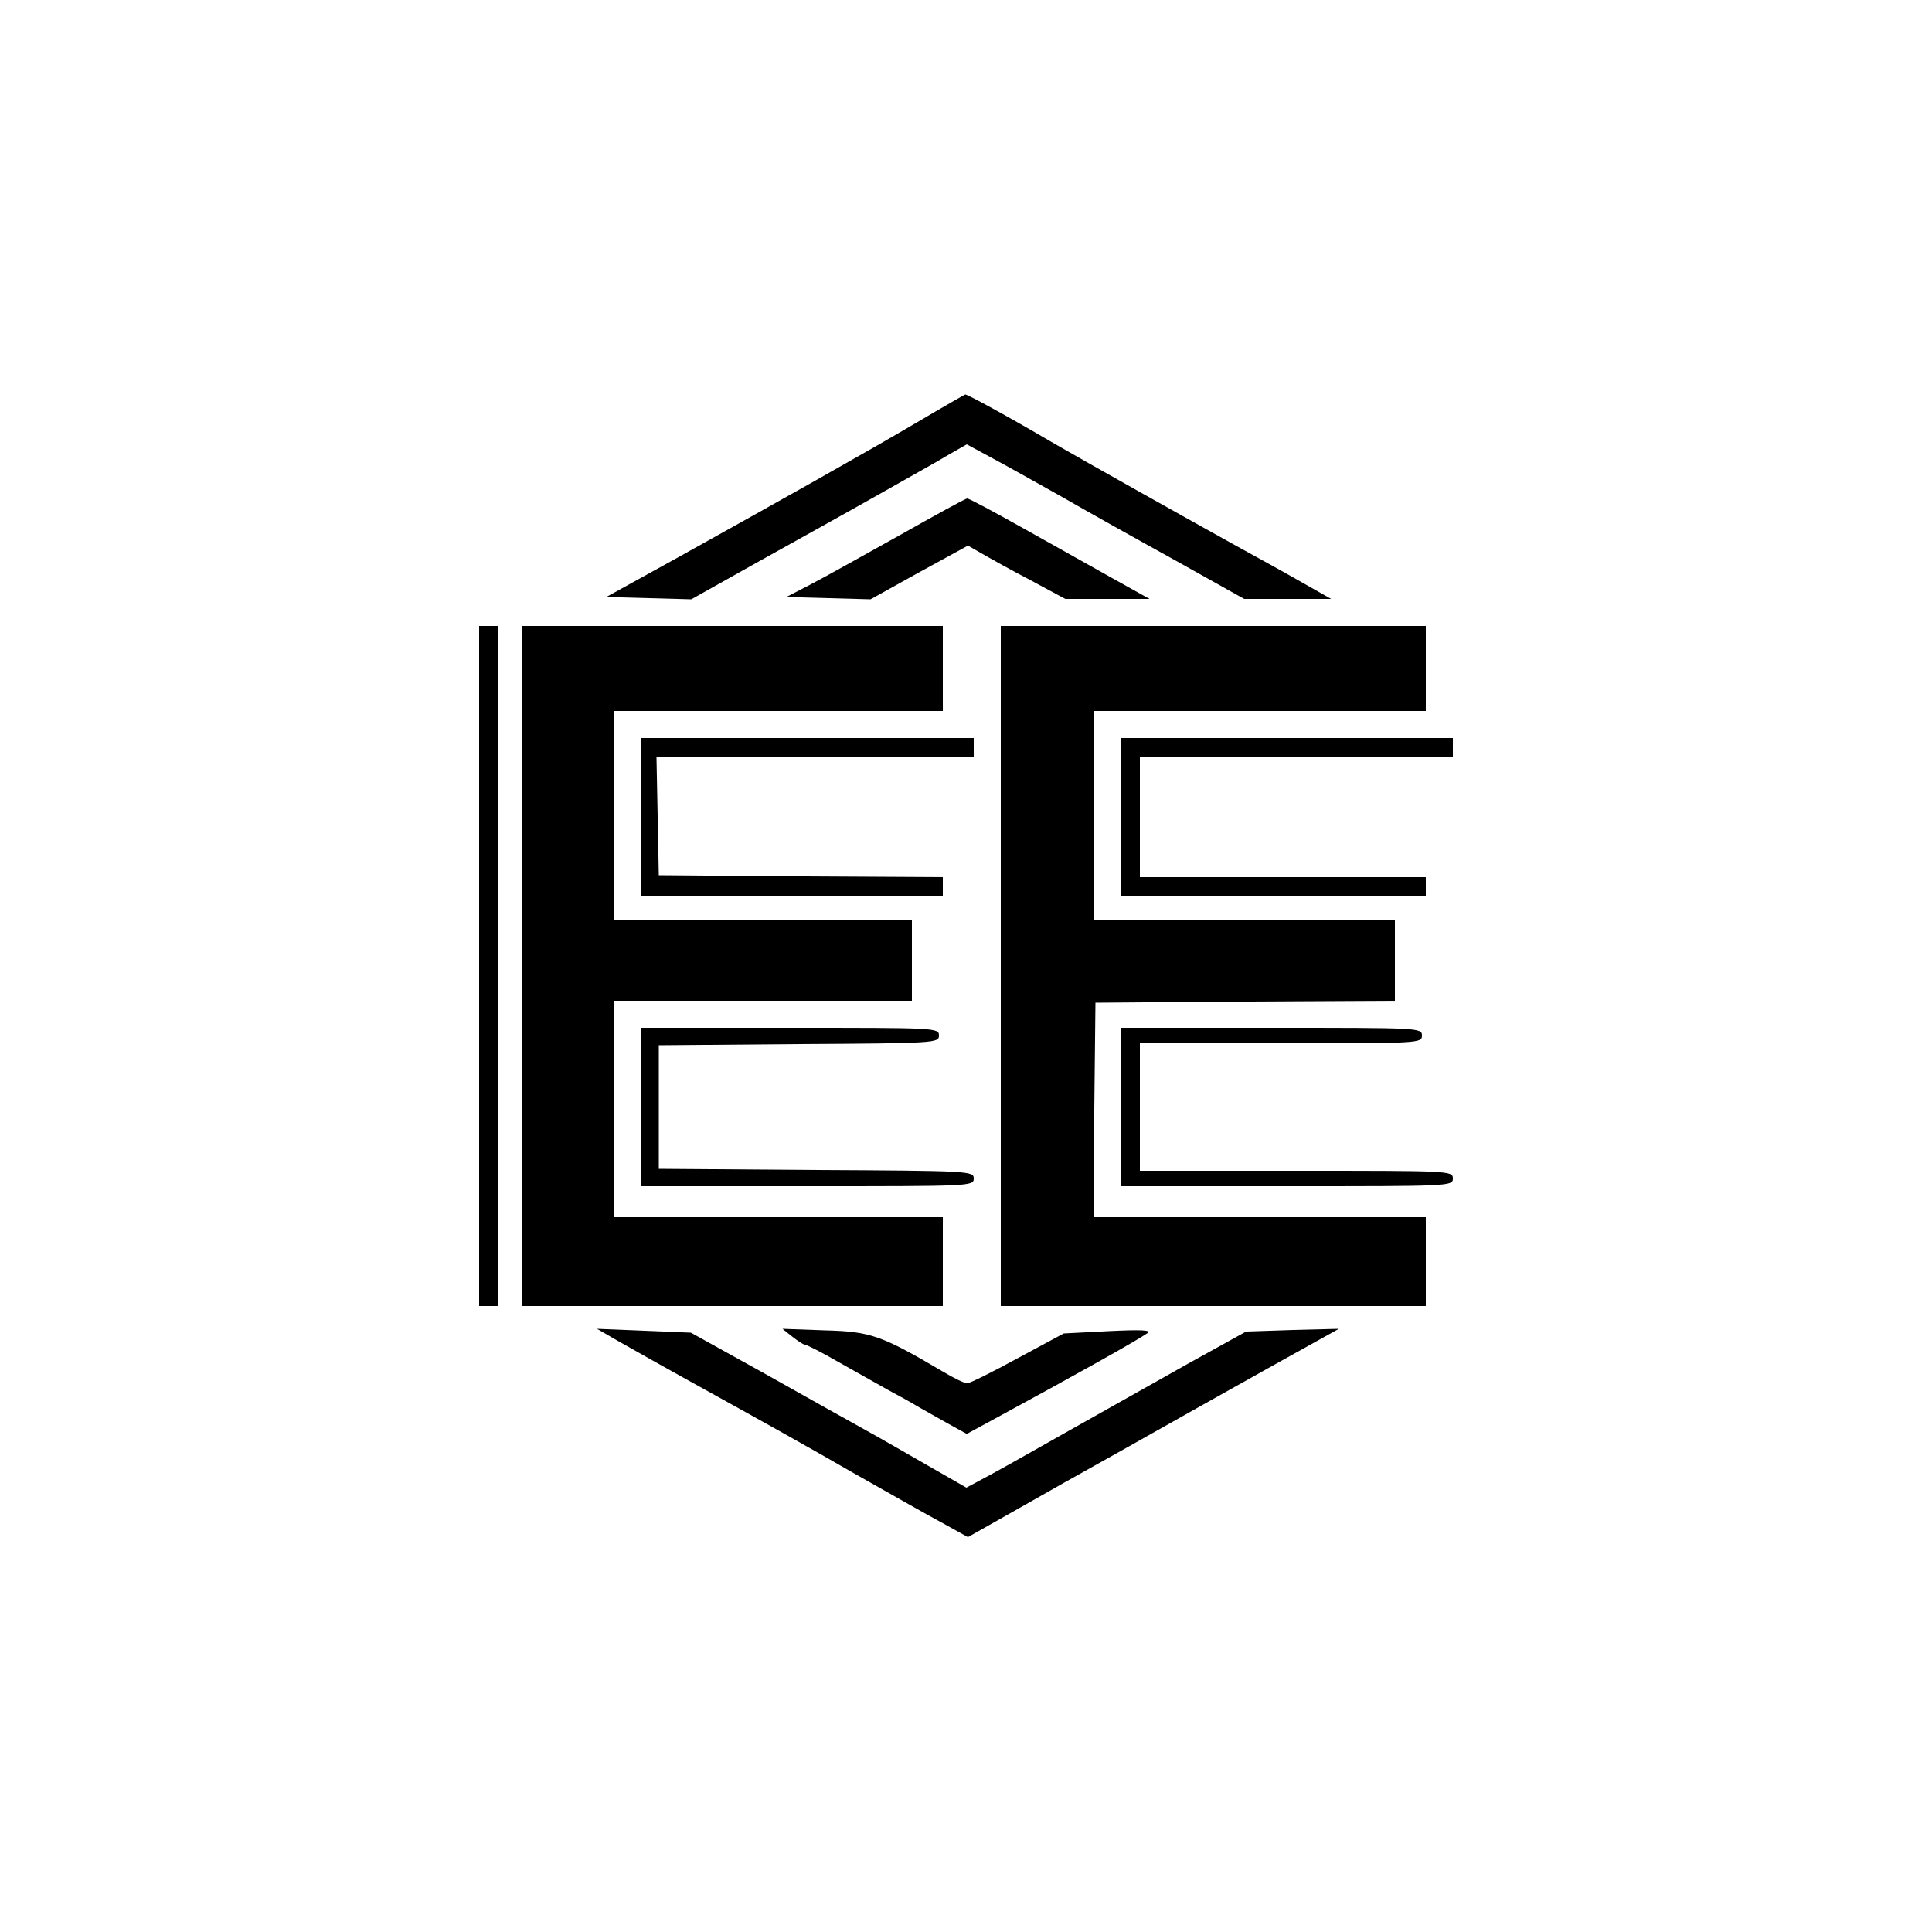
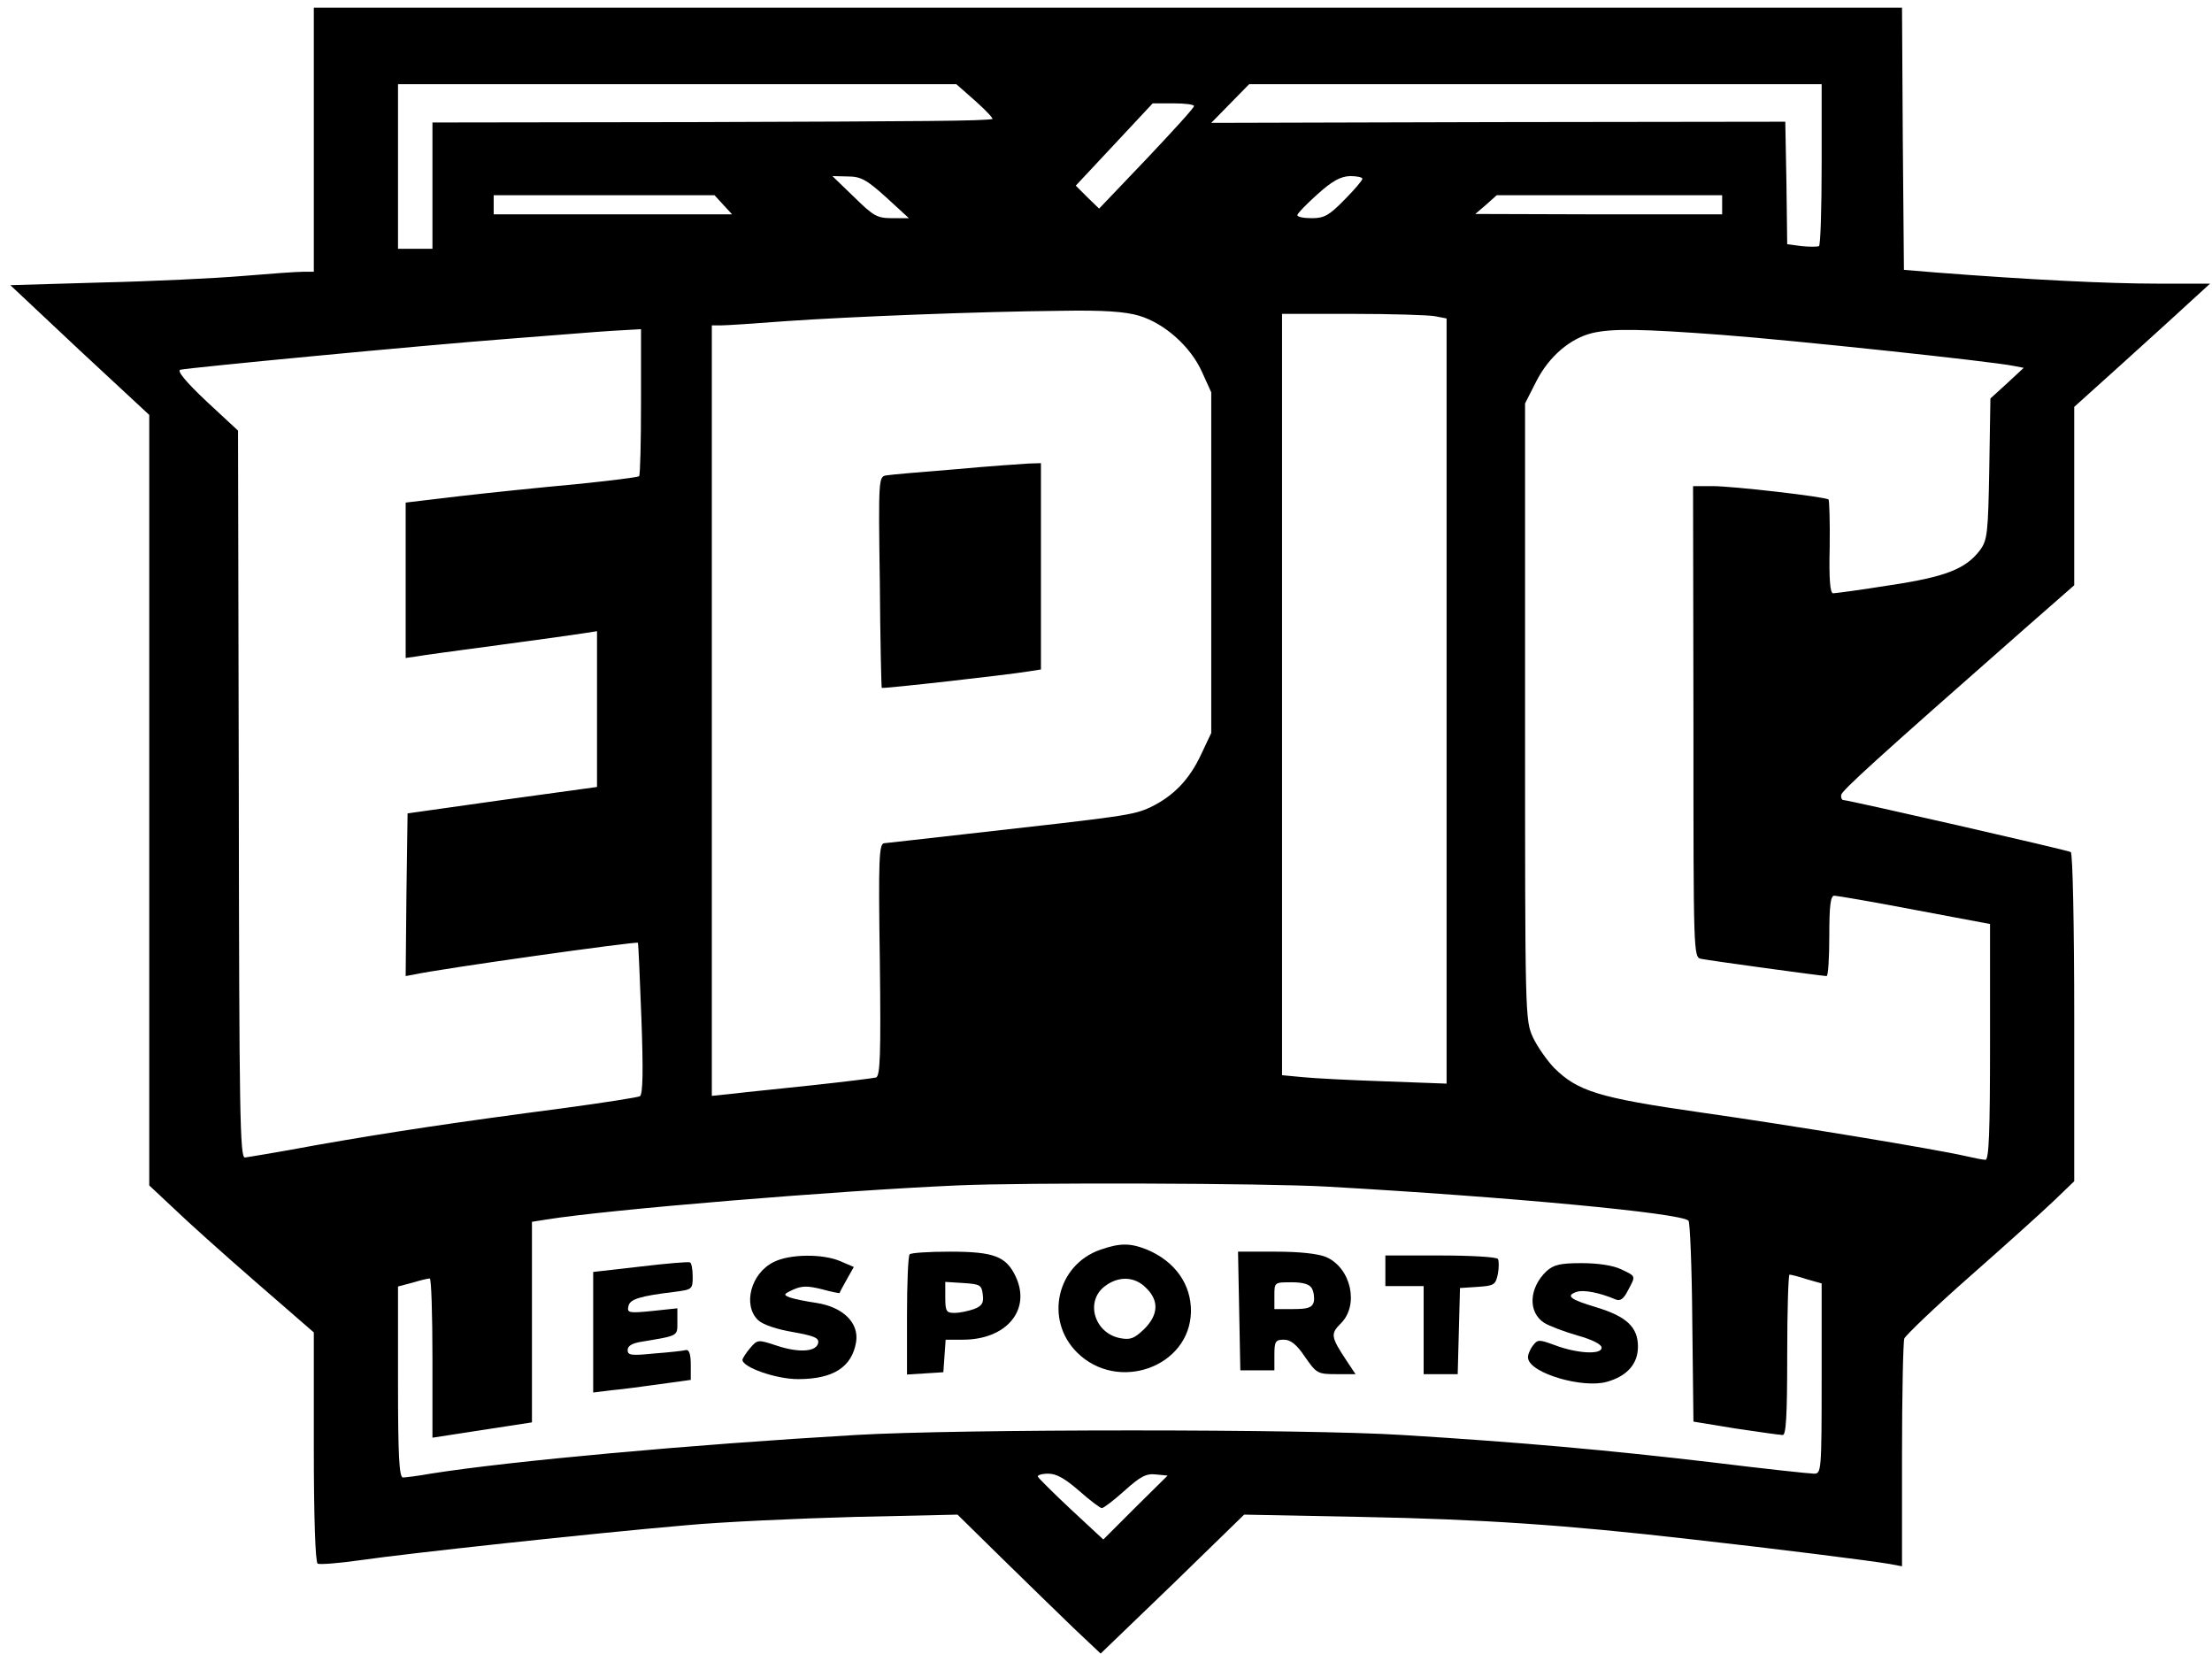
- <svg xmlns="http://www.w3.org/2000/svg" version="1.0" width="500pt" height="500pt" viewBox="0 0 500 500" preserveAspectRatio="xMidYMid meet">
-   <g transform="translate(0,500) scale(0.1,-0.1)" stroke="none">
-     <path d="M2375 3908 c-134 -79 -350 -200 -623 -352 l-183 -101 110 -3 110 -3 173 97 c95 53 234 130 308 172 74 42 157 88 183 104 l49 28 61 -33 c34 -18 116 -64 182 -101 66 -38 200 -113 298 -167 l177 -99 113 0 112 0 -90 51 c-49 28 -119 66 -155 86 -128 71 -387 216 -475 267 -116 68 -222 126 -227 125 -1 0 -57 -32 -123 -71z" />
-     <path d="M2325 3613 c-93 -52 -197 -110 -230 -127 l-60 -31 109 -3 109 -3 126 70 126 69 35 -20 c19 -11 76 -43 126 -69 l91 -49 109 0 109 0 -95 53 c-52 29 -157 88 -232 130 -75 42 -140 77 -145 77 -4 0 -84 -44 -178 -97z" />
-     <path d="M1240 2500 l0 -880 25 0 25 0 0 880 0 880 -25 0 -25 0 0 -880z" />
-     <path d="M1350 2500 l0 -880 545 0 545 0 0 115 0 115 -425 0 -425 0 0 280 0 280 385 0 385 0 0 105 0 105 -385 0 -385 0 0 270 0 270 425 0 425 0 0 110 0 110 -545 0 -545 0 0 -880z" />
-     <path d="M2590 2500 l0 -880 550 0 550 0 0 115 0 115 -430 0 -430 0 2 278 3 277 388 3 387 2 0 105 0 105 -390 0 -390 0 0 270 0 270 430 0 430 0 0 110 0 110 -550 0 -550 0 0 -880z" />
-     <path d="M1660 2885 l0 -205 390 0 390 0 0 25 0 25 -367 2 -368 3 -3 153 -3 152 411 0 410 0 0 25 0 25 -430 0 -430 0 0 -205z" />
-     <path d="M2900 2885 l0 -205 395 0 395 0 0 25 0 25 -370 0 -370 0 0 155 0 155 405 0 405 0 0 25 0 25 -430 0 -430 0 0 -205z" />
-     <path d="M1660 2135 l0 -205 430 0 c423 0 430 0 430 20 0 19 -8 20 -407 22 l-408 3 0 160 0 160 363 3 c354 2 362 3 362 22 0 20 -7 20 -385 20 l-385 0 0 -205z" />
-     <path d="M2900 2135 l0 -205 430 0 c423 0 430 0 430 20 0 20 -7 20 -405 20 l-405 0 0 165 0 165 365 0 c358 0 365 0 365 20 0 20 -7 20 -390 20 l-390 0 0 -205z" />
-     <path d="M1595 1532 c28 -16 138 -78 245 -137 107 -59 272 -151 365 -205 94 -53 199 -113 235 -132 l65 -36 115 65 c63 36 196 111 295 166 99 56 263 148 365 205 l185 103 -120 -3 -120 -4 -150 -83 c-82 -46 -215 -121 -295 -166 -80 -45 -175 -99 -212 -119 l-67 -36 -96 55 c-54 31 -132 76 -174 99 -42 23 -159 89 -259 145 l-184 102 -121 5 -122 5 50 -29z" />
-     <path d="M2050 1541 c14 -11 29 -21 33 -21 4 0 44 -20 87 -45 44 -25 102 -57 128 -72 26 -14 61 -33 77 -43 17 -10 52 -29 78 -44 l49 -27 81 44 c201 109 360 198 387 217 11 8 -18 9 -101 5 l-116 -6 -119 -64 c-66 -36 -124 -65 -131 -65 -7 0 -36 14 -64 31 -158 93 -186 103 -304 106 l-110 4 25 -20z" />
+ <svg xmlns="http://www.w3.org/2000/svg" version="1.0" width="578pt" height="432pt" viewBox="0 0 578 432" preserveAspectRatio="xMidYMid meet">
+   <g transform="translate(0,432) scale(0.1,-0.1)" stroke="none">
+     <path d="M820 3955 l0 -345 -29 0 c-15 0 -86 -5 -157 -11 -71 -6 -237 -14 -368 -17 l-239 -7 181 -170 182 -169 0 -1006 0 -1007 63 -59 c34 -33 131 -120 215 -193 l152 -132 0 -299 c0 -184 4 -301 10 -305 5 -3 56 1 112 9 124 18 605 70 848 91 96 9 296 18 443 22 l269 6 116 -114 c64 -63 149 -145 187 -182 l71 -67 188 181 187 182 307 -6 c313 -6 535 -21 857 -58 216 -24 478 -57 523 -65 l32 -6 0 290 c0 160 3 297 6 305 3 8 80 82 172 163 92 81 191 170 220 198 l52 50 0 428 c0 240 -4 429 -9 432 -8 5 -582 136 -595 136 -3 0 -6 6 -5 13 1 11 91 93 480 435 l129 113 0 233 0 233 121 109 c66 60 146 132 177 161 l57 52 -140 0 c-125 0 -330 10 -575 29 l-85 7 -3 343 -2 342 -2075 0 -2075 0 0 -345z m1730 100 c28 -25 47 -46 43 -46 -29 -5 -164 -6 -775 -8 l-688 -1 0 -165 0 -165 -45 0 -45 0 0 215 0 215 730 0 729 0 51 -45z m2210 -164 c0 -116 -3 -212 -7 -214 -5 -2 -25 -2 -45 0 l-38 5 -2 160 -3 160 -750 -1 -750 -2 50 51 49 50 748 0 748 0 0 -209z m-1640 152 c0 -5 -56 -66 -124 -138 l-124 -130 -31 30 -30 30 101 108 100 107 54 0 c30 0 54 -3 54 -7z m-805 -238 l60 -55 -43 0 c-40 0 -49 5 -100 55 l-57 55 40 -1 c34 0 49 -8 100 -54z m1245 48 c0 -4 -21 -29 -47 -55 -40 -41 -53 -48 -85 -48 -21 0 -38 3 -38 8 0 4 23 28 52 54 40 36 61 47 86 48 17 0 32 -3 32 -7z m-1670 -68 l23 -25 -311 0 -312 0 0 25 0 25 288 0 289 0 23 -25z m2610 0 l0 -25 -322 0 -323 1 28 24 28 25 295 0 294 0 0 -25z m-1523 -290 c66 -20 134 -80 164 -147 l24 -53 0 -445 0 -445 -26 -55 c-31 -67 -73 -110 -133 -139 -46 -21 -63 -23 -491 -71 -104 -12 -197 -22 -205 -23 -13 -2 -15 -42 -11 -305 3 -248 1 -303 -10 -307 -8 -2 -81 -11 -164 -20 -82 -9 -176 -18 -207 -22 l-58 -6 0 1007 0 1006 26 0 c14 0 89 5 167 11 173 12 507 25 718 27 113 2 169 -2 206 -13z m772 -1 l31 -6 0 -1000 0 -999 -162 6 c-90 3 -187 8 -215 11 l-53 5 0 995 0 994 184 0 c101 0 198 -3 215 -6z m-2074 -223 c0 -104 -2 -192 -5 -195 -3 -3 -77 -12 -165 -21 -88 -8 -224 -22 -302 -31 l-143 -17 0 -203 0 -203 28 4 c15 3 113 16 217 30 105 14 205 28 223 31 l32 5 0 -203 0 -204 -247 -34 -248 -35 -3 -213 -2 -212 22 4 c67 15 580 87 585 83 1 -2 5 -91 9 -198 5 -136 4 -198 -4 -203 -6 -3 -95 -17 -199 -31 -282 -37 -449 -62 -643 -96 -96 -18 -182 -32 -190 -33 -13 -1 -15 113 -16 949 l-2 950 -83 77 c-53 50 -77 79 -68 82 19 5 623 63 859 81 102 8 205 16 230 18 25 2 61 4 80 5 l35 2 0 -189z m2826 174 c185 -14 703 -69 761 -81 l26 -5 -43 -40 -44 -40 -3 -184 c-3 -168 -5 -186 -24 -212 -37 -49 -89 -70 -236 -92 -75 -12 -142 -21 -148 -21 -8 0 -11 37 -9 121 1 66 -1 122 -3 124 -7 7 -249 35 -303 35 l-51 0 1 -615 c0 -608 0 -616 20 -620 25 -5 317 -45 328 -45 4 0 7 47 7 105 0 77 3 105 13 105 6 0 101 -16 210 -37 l197 -37 0 -308 c0 -240 -3 -308 -12 -308 -7 0 -31 5 -53 10 -79 18 -453 80 -693 114 -265 38 -319 55 -381 116 -18 19 -43 54 -55 79 -21 46 -21 51 -21 852 l0 805 30 59 c33 64 88 111 146 125 52 12 127 11 340 -5z m-1035 -2225 c477 -27 926 -69 946 -89 4 -3 9 -123 10 -266 l3 -259 110 -18 c61 -9 116 -17 123 -17 9 -1 12 47 12 209 0 116 3 210 6 210 4 0 24 -5 45 -12 l39 -11 0 -249 c0 -242 -1 -248 -20 -248 -11 0 -132 13 -270 30 -264 31 -495 52 -805 71 -249 16 -1160 16 -1430 0 -429 -25 -902 -68 -1110 -101 -33 -6 -66 -10 -72 -10 -10 0 -13 57 -13 250 l0 249 38 10 c20 6 40 11 45 11 4 0 7 -94 7 -208 l0 -208 130 20 130 20 0 262 0 262 38 6 c161 26 755 75 1072 89 174 8 808 6 966 -3z m-646 -795 c28 -25 55 -45 59 -45 5 0 32 21 60 46 40 36 56 45 81 42 l31 -3 -84 -83 -84 -84 -84 78 c-46 43 -85 82 -87 86 -2 4 10 8 27 8 22 0 44 -13 81 -45z" />
+     <path d="M2496 3094 c-88 -7 -169 -14 -180 -16 -20 -3 -21 -7 -17 -278 1 -151 4 -276 5 -277 2 -3 330 34 384 43 l32 5 0 269 0 270 -32 -1 c-18 -1 -105 -7 -192 -15z" />
+     <path d="M2875 1055 c-114 -40 -146 -183 -61 -268 106 -106 295 -39 298 106 1 71 -41 131 -114 162 -45 18 -71 18 -123 0z m120 -100 c34 -33 32 -70 -5 -107 -26 -25 -36 -29 -63 -24 -67 13 -92 95 -41 135 36 28 79 27 109 -4z" />
+     <path d="M2377 1043 c-4 -3 -7 -76 -7 -160 l0 -154 48 3 47 3 3 43 3 42 45 0 c114 0 179 78 138 165 -25 53 -57 65 -172 65 -54 0 -102 -3 -105 -7z m191 -105 c3 -22 -2 -30 -23 -38 -14 -5 -37 -10 -51 -10 -21 0 -24 4 -24 41 l0 40 48 -3 c43 -3 47 -5 50 -30z" />
+     <path d="M3238 895 l3 -155 44 0 45 0 0 40 c0 36 3 40 25 40 17 0 33 -12 55 -45 30 -43 33 -45 81 -45 l51 0 -22 33 c-43 65 -44 72 -16 100 48 48 26 145 -39 173 -22 9 -70 14 -132 14 l-98 0 3 -155z m190 59 c5 -9 7 -25 5 -35 -4 -15 -15 -19 -54 -19 l-49 0 0 35 c0 35 0 35 45 35 30 0 47 -5 53 -16z" />
+     <path d="M2022 1023 c-60 -29 -82 -113 -41 -152 13 -12 49 -24 91 -31 55 -10 68 -15 66 -28 -4 -24 -51 -27 -110 -7 -48 16 -49 15 -68 -7 -11 -13 -19 -26 -20 -30 -1 -20 88 -51 145 -51 92 0 141 31 152 97 8 50 -34 91 -103 102 -27 4 -58 10 -69 14 -19 7 -18 9 8 21 23 10 37 10 74 1 25 -7 46 -11 47 -10 0 2 9 18 19 36 l18 32 -35 15 c-46 20 -133 19 -174 -2z" />
+     <path d="M3620 1000 l0 -40 50 0 50 0 0 -115 0 -115 45 0 44 0 3 113 3 112 46 3 c43 3 47 5 53 34 3 16 3 34 0 39 -3 5 -70 9 -150 9 l-144 0 0 -40z" />
+     <path d="M1673 1011 l-123 -14 0 -157 0 -158 48 6 c26 2 83 10 127 16 l80 11 0 40 c0 26 -4 39 -12 38 -7 -2 -44 -6 -83 -9 -60 -6 -70 -5 -70 9 0 11 12 18 38 22 96 16 92 14 92 52 l0 35 -66 -7 c-60 -6 -66 -5 -62 12 3 19 30 27 121 38 46 6 47 7 47 40 0 19 -3 35 -7 37 -5 2 -63 -3 -130 -11z" />
+     <path d="M4041 999 c-46 -44 -49 -107 -6 -135 13 -8 52 -23 87 -33 39 -11 63 -23 63 -32 0 -19 -65 -15 -123 7 -41 15 -44 15 -57 -2 -8 -11 -14 -26 -12 -33 6 -39 143 -79 206 -61 53 15 81 47 81 92 0 51 -30 79 -110 103 -67 20 -80 30 -50 40 18 6 60 -2 102 -20 12 -5 21 2 32 24 21 39 21 36 -18 55 -21 10 -60 16 -103 16 -56 0 -73 -4 -92 -21z" />
  </g>
</svg>
